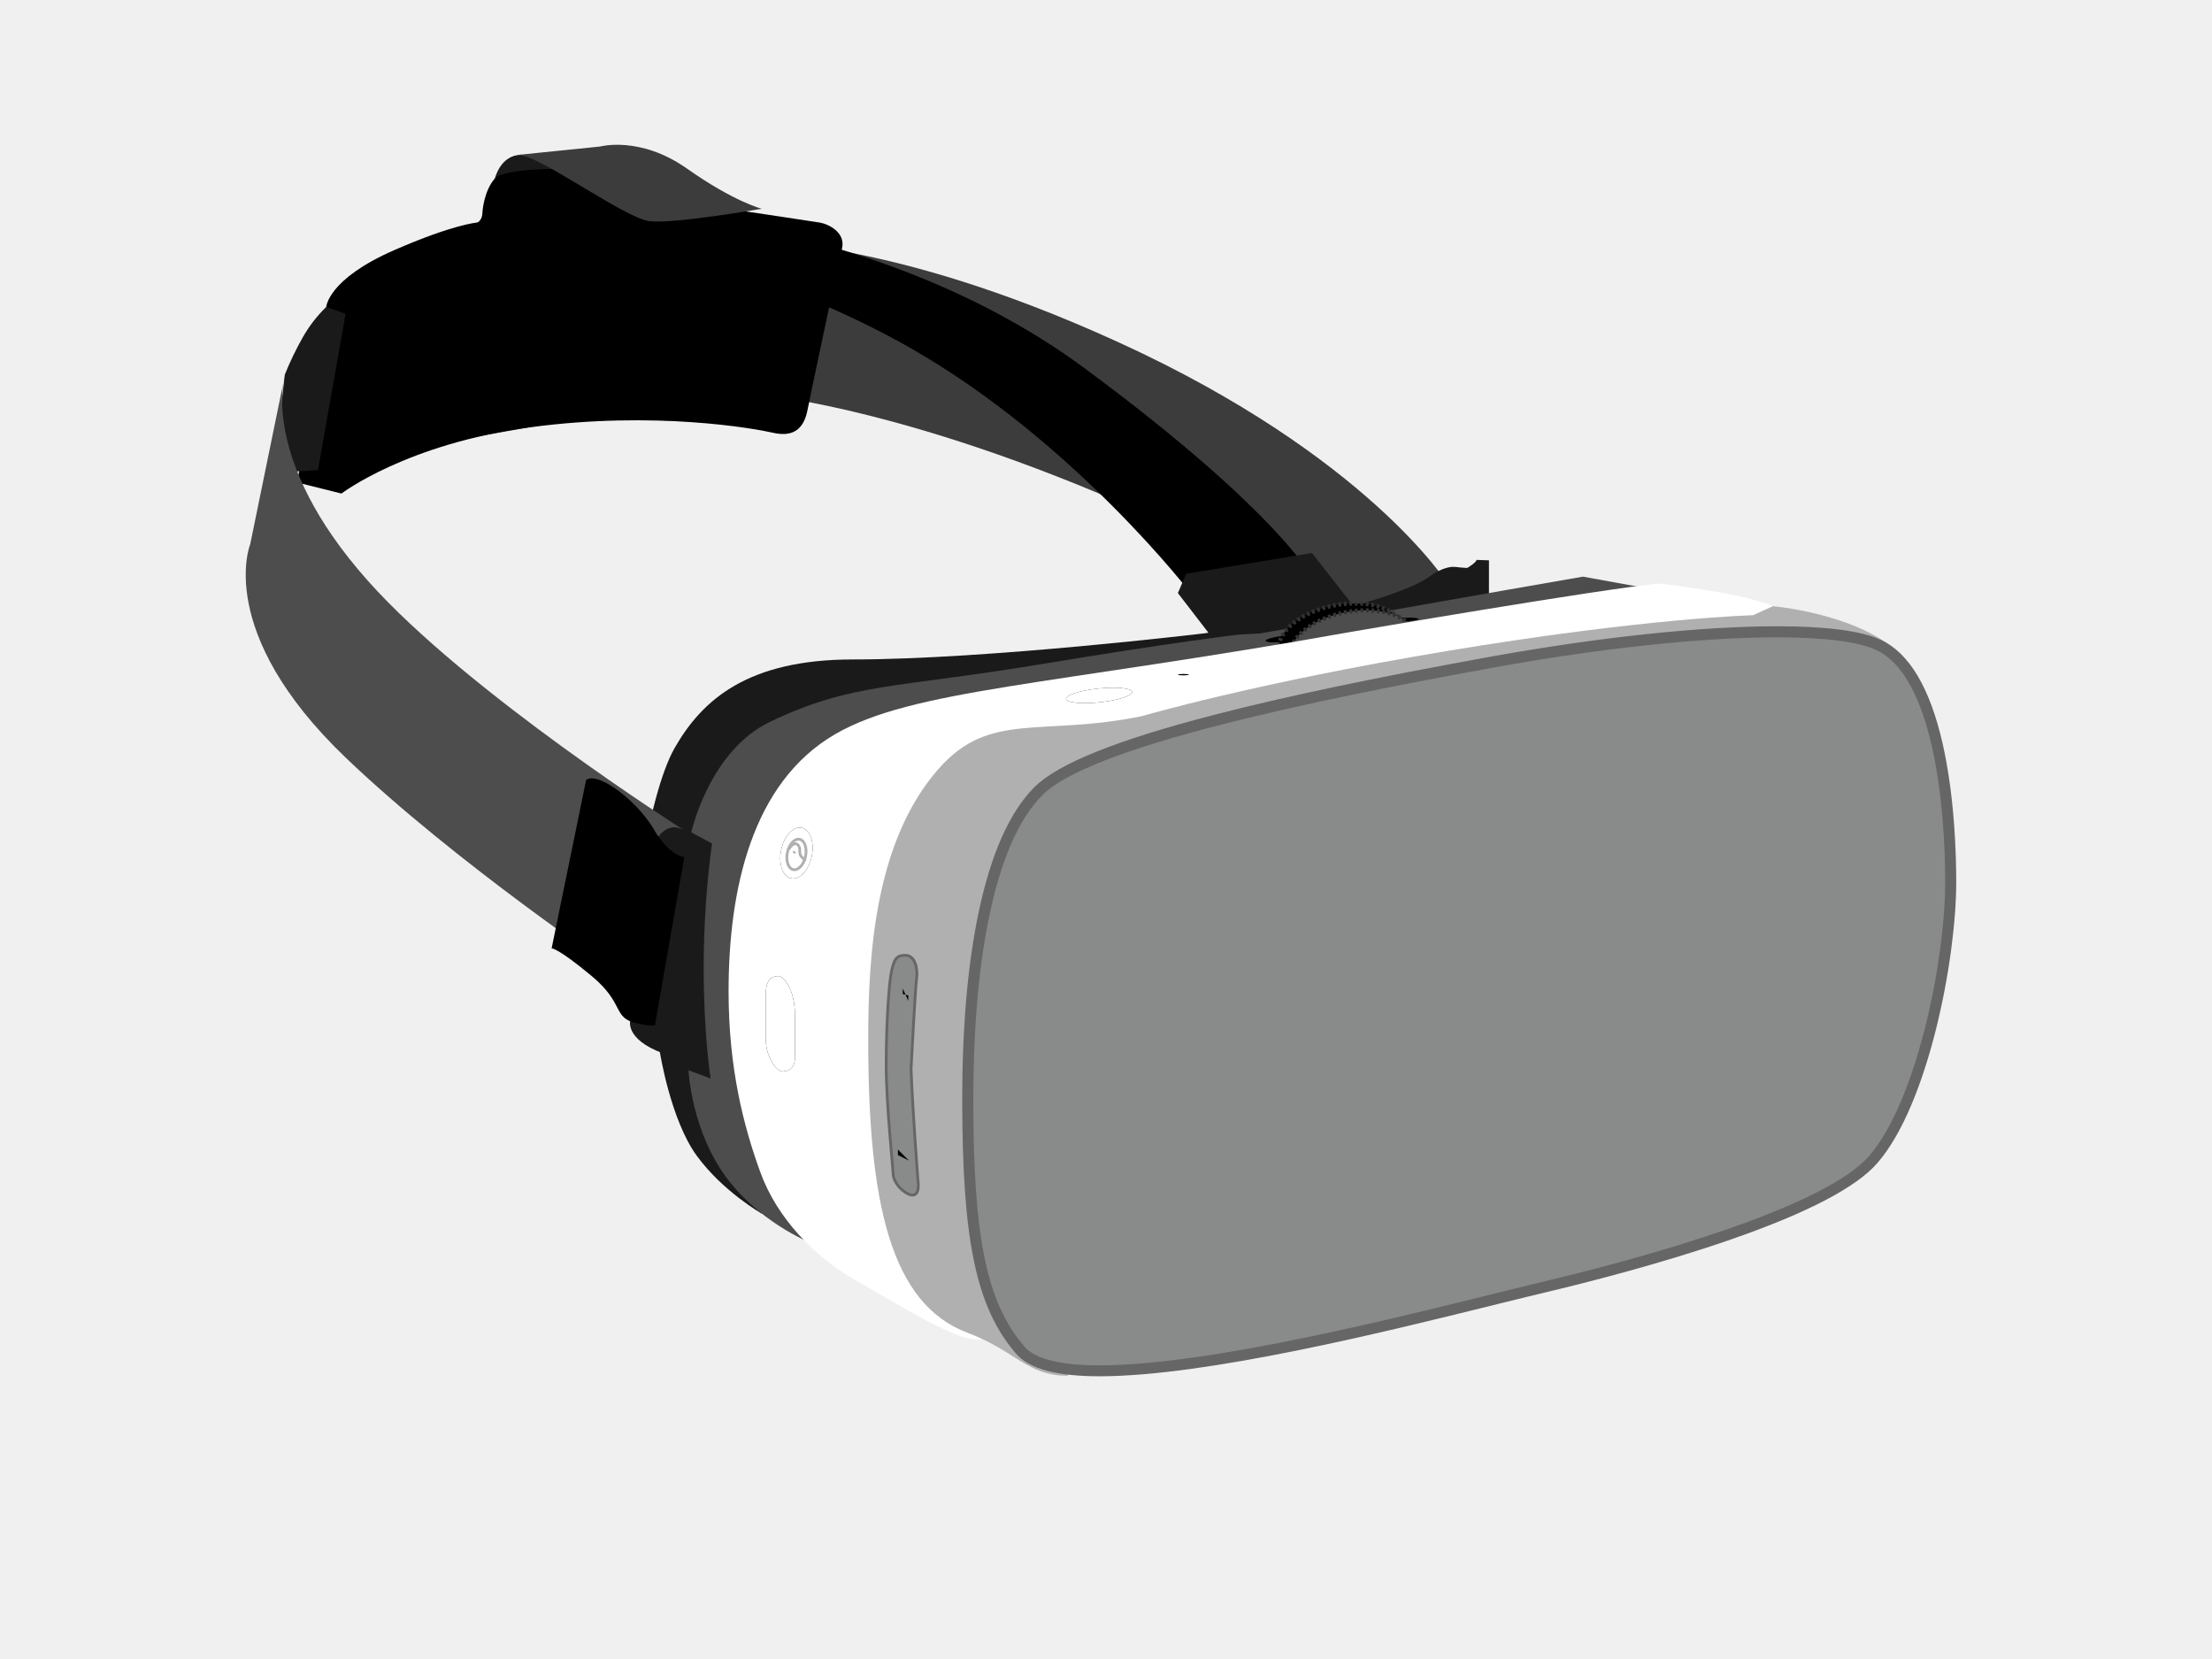
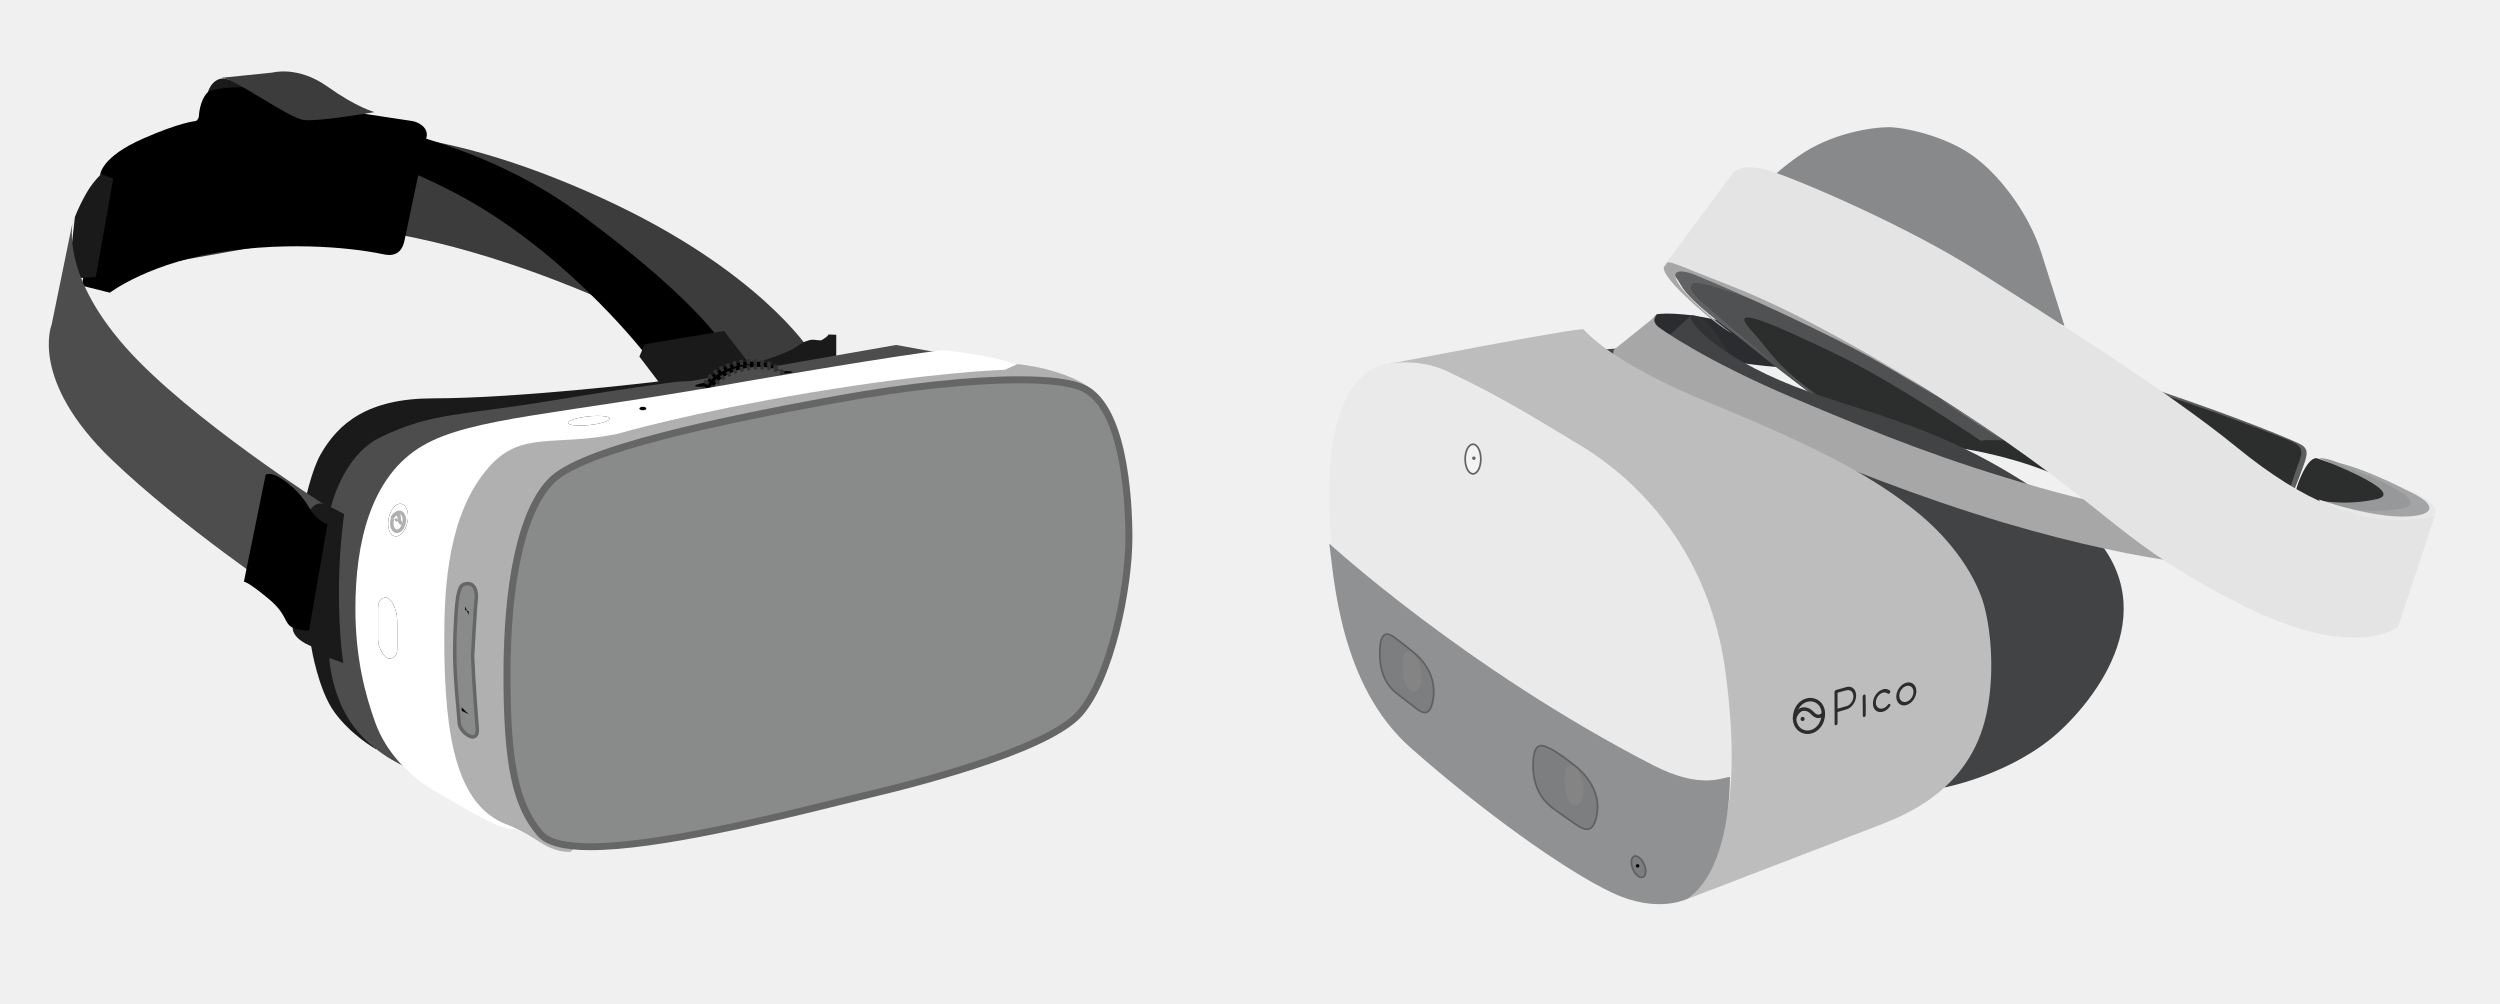
- <svg xmlns="http://www.w3.org/2000/svg" id="Layer_1" viewBox="0 0 1600 1200">
-   <style>.st0{fill:#3c3c3c}.st1{fill:#1a1a1a}.st2{fill:#4d4d4d}.st3{fill:none;stroke:#333;stroke-width:3;stroke-miterlimit:10;stroke-dasharray:1.99,1.99}.st4{fill:#fff}.st5{fill:#b1b0b0}.st6{fill:#898a8a}.st7{fill:#666}.st8,.st9{stroke-miterlimit:10}.st8{fill:#fff;stroke:#b1b0b0;stroke-width:2}.st9{stroke:#666;stroke-width:4}.st10,.st11,.st9{fill:none}.st11{stroke:#b1b0b0;stroke-width:2;stroke-miterlimit:10}</style>
-   <g id="_x35_a11143c-ffec-4c51-aa4e-1769c972eb89">
-     <g id="_x37_eadb27a-d3cb-4cf2-ae95-9fc70d030982">
-       <path class="st0" d="M236 222l296-47s99-9 278 73 237 174 237 174l-4 26-55 7-193-98c-167-70-266-74-266-74l-297.6 53" />
-       <path class="st1" d="M551.1 877.9S523 862 504 836s-26.7-75-26.7-75L456 676s12-100 32-135 53-64 129-64c97 0 255-19 255-19l108-20s41-11 54-21c5.7-4.4 13-7 17-7 4.4 0 3.9 1 19 1M364 135l58-13-45-10c-15 0-19 17-19 17l6 6z" />
-       <path d="M349 153s1-15 9-24c6.2-6.9 51.2-9.6 92-3 52.6 8.5 90 27 90 27s47 7 53 8 19 7 16 19-22 102-25 117-12 19-25 16-85-16-175-4-137 48-137 48l-32-8 21-127s1-20 49-41c42.9-18.8 60-20 60-20s4-1 4-8z" />
-       <path class="st1" d="M250 227l-14-5c-6.7 6.5-12.4 13.9-17 22-4.9 8.7-9.3 17.7-13 27l-8 71 32-2 20-113z" />
-       <path class="st2" d="M266 420c72 81 228 180 228 180l-47 103s-117.6-79-197-155c-95-91-69-154.4-69-154.4l25-122s-18.8 59.8 60 148.4z" />
-       <path d="M952 422s-23-49-168-156-329-114-329-114l-21-18s-65-3-67 8 3.7 15.9 9 17c5 1 12.2-.4 30 3 50.5 9.6 161.3 37.6 253 90 119 68 203 178 203 178l90-8z" />
-       <path class="st1" d="M889 477l102.7-22.4L949 400l-91 15-6 14z" />
-       <path class="st1" d="M971 450.8V440s45-8 72-20c25.8-11.4 25-15 25-15l9 .3V432l-106 18.8zM455.8 738.7S452 754 486 764c13.4 3.9 34 11 34 11l-1-163s-5.8-2.4-25-12c-12-6-19 7-19 7l-19.2 131.7z" />
-       <path class="st2" d="M1200 427.1l-55-10c-41 7-233 41-233 41l-17 1s-50 6-140 21c-108 18-138.3 13.5-198 42-44 21-57 80-57 80l15 8c-4 29.8-6 59.9-6 90 0 49.1 5 80 5 80l-16-6s2 46 30 81c25.5 31.9 61 45 61 45" />
-       <path d="M1011 447c15-1 20 1 10 2-11.6 1.2-76 13-91 15s-22-1-3-4c0 0 69-12 84-13z" />
-       <ellipse transform="rotate(-10.19 970.71 463.216)" cx="970.6" cy="463.2" rx="46.1" ry="25.9" />
-       <ellipse transform="rotate(-10.19 970.71 463.216)" class="st3" cx="970.6" cy="463.2" rx="46.1" ry="25.9" />
-       <ellipse transform="rotate(-10.19 978.71 468.213)" class="st2" cx="978.6" cy="468.2" rx="46.1" ry="25.9" />
-       <ellipse transform="rotate(-10.19 978.71 468.213)" class="st3" cx="978.6" cy="468.2" rx="46.1" ry="25.9" />
-       <path class="st4" d="M1200 422.1s55 6 79 15 25 23 25 23-581 503-593.8 508.3-61.2-25.3-91.2-42.3-57-45.1-69-78.1-23-75-23-130.9c0-74.1 17-151.1 77-186 56-32.5 155-35.1 373-74 0 0 180-31 223-35z" />
-       <path class="st5" d="M772 995.1c-29 0-37.2-17.9-72-31-56-21-72-94.1-72-212.1 0-60 4.4-143.1 51-196 37-42 74-23 147-38 0 0 81.2-23.9 220-47 144-24 222-26 222-26l14.4-6.5s55.6 4.6 87.6 30.6l-598 526z" />
-       <path class="st6" d="M1079 940.3c13.4-3.3 24.9-6.2 33.9-8.3 60.9-14.4 206.5-52.3 242.1-93.3 36.1-41.5 56-145 56-200.6 0-34.6-3.8-149.1-52.4-171.6-13.6-6.3-38.2-9.5-73.3-9.5-55 0-128.6 7.9-207.2 22.2-122.8 22.3-290.3 56.3-327.1 93.1-33 33-51.2 112.1-51.2 222.8 0 101.4 10 148.9 38 181.5 8.7 10.1 27.5 15 57.4 15 76.9 0 206.4-32.1 283.8-51.3z" />
-       <path class="st7" d="M1285.4 461c-52.5 0-125.8 7.4-206.4 22.1-132 24-290 57-325 92s-50 121-50 220 9.3 146.7 37 178.9c8.4 9.7 28 13.6 54.4 13.6 89.9 0 257.3-45.5 316.6-59.5 81-19.1 208-55.1 240-92 34.3-39.5 55-141 55-198s-9-149-50-168c-13.1-6.1-38.1-9.1-71.6-9.1m.1-8c35.6 0 60.8 3.3 74.9 9.8 20.6 9.5 35.6 34.8 44.8 75.2 8.5 37.7 9.8 78.8 9.8 100 0 56.2-20.3 161-57 203.2-15.1 17.5-50.4 36-105 55-49.3 17.2-102.9 31-139.2 39.6-9 2.1-20.5 5-33.9 8.3-77.6 19.2-207.4 51.4-284.6 51.4-31.2 0-50.9-5.4-60.4-16.4C706.1 945.7 696 897.5 696 795c0-52.4 4-98 12-135.7 8.9-41.9 22.4-72.2 40.3-90 16.9-16.9 59.4-34 129.8-52.2 50.9-13.2 114.2-26.5 199.5-42 78.8-14.2 152.6-22.1 207.9-22.1z" />
-       <ellipse transform="rotate(-6.012 795.097 503.313)" cx="795" cy="503" rx="24" ry="5" />
-       <ellipse transform="rotate(-6.012 795.097 503.313)" class="st4" cx="795" cy="503" rx="24" ry="5" />
-       <ellipse transform="rotate(-78.23 576.136 617.027)" cx="576.1" cy="617" rx="18.7" ry="11.3" />
-       <ellipse transform="rotate(-78.23 576.136 617.027)" class="st4" cx="576.1" cy="617" rx="18.7" ry="11.3" />
-       <ellipse transform="rotate(-78.23 576.135 618.031)" class="st8" cx="576.1" cy="618" rx="11.2" ry="6.7" />
-       <ellipse cx="856" cy="488" rx="4" ry=".5" />
-       <path class="st9" d="M662 708c1-7-1-16-7-16s-7 2-9 10-4 39-4 68 5 75 5 79 4 11 11 14 5-9 5-9-4-52-5-81c0 0 3-58 4-65z" />
-       <path class="st6" d="M662 708c1-7-1-16-7-16s-7 2-9 10-4 39-4 68 5 75 5 79 4 11 11 14 5-9 5-9-4-52-5-81c0 0 3-58 4-65z" />
-       <path class="st10" d="M653 727v-3" />
-       <path d="M657 724v-4l-4-1v-4M657.5 839.5l-8-4v-4M554 753c0 10 7 22 12 22s9-3 9-10v-31c0-18-8-28-12-28s-9 2-9 12v35z" />
-       <path class="st4" d="M554 753c0 10 7 22 12 22s9-3 9-10v-31c0-18-8-28-12-28s-9 2-9 12v35z" />
-       <path d="M434.3 564.4c12.6 4.8 30.4 21.2 38.7 35.6 11 19 22 20 22 20l-21 120s3 4-14 0-8-14-32-34c-25-20.8-29-20-29-20l25-122c2.5-1.5 6.1-1.2 10.3.4z" />
-       <path class="st8" d="M582.1 621.7s.9 1.3-2.1-1.7 0-6-3-9-7 4-7 4" />
-       <path class="st11" d="M574 617l1-1" />
-       <path class="st0" d="M434 106s29-8 63 16 54 29 54 29-63 11-81 9-80-48-95-48l59-6z" />
+ <svg xmlns="http://www.w3.org/2000/svg" width="1435" height="576" viewBox="0 0 1435 576">
+   <g fill="none" fill-rule="evenodd">
+     <g transform="translate(28 41)">
+       <path d="M29.312 59.79l148.799-23.643s49.767-4.528 139.75 36.722S437 160.4 437 160.4l-2.01 13.08L407.34 177l-97.02-49.299c-83.95-35.213-133.717-37.225-133.717-37.225L27 117.137" fill="#3C3C3C" fill-rule="nonzero" />
+       <path d="M187.705 389s-14.096-7.986-23.627-21.044c-9.53-13.058-13.393-37.668-13.393-37.668L140 287.597s6.02-50.224 16.052-67.803c10.033-17.579 26.586-32.144 64.71-32.144 48.658 0 127.916-9.542 127.916-9.542l54.175-10.045s20.567-5.525 27.088-10.547c2.86-2.21 6.522-3.516 8.528-3.516 2.207 0 1.956.502 9.531.502M94 16l29-6.783L100.5 4C93 4 91 12.87 91 12.87L94 16z" fill="#1A1A1A" fill-rule="nonzero" />
+       <path d="M86.264 24.471s.502-7.539 4.518-12.062c3.112-3.468 25.701-4.825 46.182-1.508 26.404 4.272 45.177 13.57 45.177 13.57s23.593 3.518 26.605 4.02c3.012.503 9.538 3.519 8.032 9.55-1.506 6.031-11.044 51.265-12.55 58.803-1.506 7.54-6.023 9.55-12.55 8.042-6.525-1.508-42.667-8.042-87.844-2.01C58.656 108.906 35.064 127 35.064 127L19 122.98l10.541-63.83s.502-10.052 24.597-20.606c21.535-9.45 30.119-10.052 30.119-10.052s2.007-.503 2.007-4.021z" fill="#000" fill-rule="nonzero" />
+       <path d="M37 61.5L30 59c-3.35 3.25-6.2 6.95-8.5 11-2.45 4.35-4.65 8.85-6.5 13.5L11 119l16-1 10-56.5z" fill="#1A1A1A" fill-rule="nonzero" />
+       <path d="M44.37 158.647C80.57 199.391 159 249.19 159 249.19L135.37 301s-59.125-39.738-99.044-77.967c-47.762-45.774-34.69-77.665-34.69-77.665L14.205 84s-9.452 30.08 30.165 74.647z" fill="#4D4D4D" fill-rule="nonzero" />
+       <path d="M389 159.978s-11.55-24.634-84.372-78.428C231.808 27.756 139.4 24.237 139.4 24.237l-10.546-9.05S96.21 13.68 95.206 19.21c-1.005 5.53 1.858 7.993 4.52 8.546 2.51.503 6.127-.2 15.066 1.509 25.362 4.826 81.007 18.903 127.06 45.247C301.615 108.698 343.8 164 343.8 164L389 159.978z" fill="#000" fill-rule="nonzero" />
+       <path fill="#1A1A1A" fill-rule="nonzero" d="M357.54 188L409 176.655 387.604 149l-45.598 7.597-3.006 7.091z" />
+       <path d="M399 174v-5.424s22.5-4.017 36-10.043c12.9-5.725 12.5-7.533 12.5-7.533l4.5.15v13.409L399 174zM140.063 318.704s-1.89 7.712 15.023 12.752C161.752 333.42 172 337 172 337l-.497-82.154s-2.886-1.21-12.437-6.049c-5.97-3.024-9.452 3.528-9.452 3.528l-9.55 66.38z" fill="#1A1A1A" fill-rule="nonzero" />
+       <path d="M514 162.031L486.343 157c-20.617 3.522-117.164 20.627-117.164 20.627l-8.548.503s-25.142 3.02-70.399 10.566c-54.307 9.056-69.544 6.792-99.564 21.13-22.125 10.565-28.662 40.249-28.662 40.249l7.542 4.024a340.711 340.711 0 0 0-3.017 45.28c0 24.702 2.515 40.248 2.515 40.248L161 336.61s1.006 23.143 15.085 40.751C188.908 393.41 206.76 400 206.76 400" fill="#4D4D4D" fill-rule="nonzero" />
+       <path d="M419.31 172.137c7.588-.502 10.116.502 5.059 1.004-5.867.603-38.44 6.53-46.026 7.534-7.586 1.004-11.127-.502-1.517-2.01 0 0 34.898-6.026 42.485-6.528z" fill="#000" fill-rule="nonzero" />
+       <ellipse fill="#000" fill-rule="nonzero" transform="rotate(-10.19 399 180)" cx="399" cy="180" rx="23" ry="13" />
+       <path d="M401.3 192.795c12.502-2.247 21.607-9.797 20.337-16.864-1.27-7.066-12.435-10.973-24.937-8.726s-21.607 9.797-20.337 16.864c1.27 7.066 12.435 10.973 24.937 8.726z" stroke="#333" stroke-width="3" stroke-dasharray="1.99,1.99" />
+       <ellipse fill="#4D4D4D" fill-rule="nonzero" transform="rotate(-10.19 403 183)" cx="403" cy="183" rx="23" ry="13" />
+       <path d="M405.3 195.795c12.502-2.247 21.607-9.797 20.337-16.864-1.27-7.066-12.435-10.973-24.937-8.726s-21.607 9.797-20.337 16.864c1.27 7.066 12.435 10.973 24.937 8.726z" stroke="#333" stroke-width="3" stroke-dasharray="1.99,1.99" />
+       <path d="M513.8 160s27.605 3.017 39.652 7.542C565.498 172.068 566 179.107 566 179.107S274.378 432.03 267.954 434.694c-6.425 2.665-30.718-12.721-45.776-21.27-15.058-8.548-28.61-22.677-34.634-39.27C181.521 357.56 176 336.442 176 308.334c0-37.26 8.533-75.977 38.649-93.526 28.108-16.342 77.799-17.65 187.22-37.21 0 0 90.347-15.587 111.93-17.598z" fill="#FFF" fill-rule="nonzero" />
+       <path d="M299.388 448c-14.578 0-18.7-9.005-36.194-15.595C235.044 421.841 227 385.068 227 325.708c0-30.184 2.212-71.988 25.637-98.6 18.6-21.127 37.2-11.57 73.897-19.115 0 0 40.819-12.023 110.593-23.644 72.388-12.073 111.598-13.08 111.598-13.08l7.239-3.269s27.95 2.314 44.036 15.393L299.388 448z" fill="#B1B0B0" fill-rule="nonzero" />
+       <path d="M453.346 419.283c6.727-1.654 12.5-3.108 17.017-4.161 30.57-7.219 103.657-26.219 121.527-46.772C610.01 347.545 620 295.66 620 267.787c0-17.345-1.907-74.745-26.303-86.025-6.827-3.158-19.175-4.762-36.794-4.762-27.609 0-64.554 3.96-104.008 11.13-61.642 11.178-145.722 28.223-164.194 46.671C272.136 251.344 263 290.998 263 346.493c0 50.832 5.02 74.645 19.075 90.987 4.367 5.064 13.804 7.52 28.813 7.52 38.601 0 103.606-16.092 142.458-25.717z" fill="#898A8A" fill-rule="nonzero" />
+       <path d="M556.93 179.011c-26.36 0-63.163 3.71-103.631 11.08-66.275 12.034-145.605 28.58-163.178 46.128-17.573 17.548-25.104 60.667-25.104 110.304s4.67 73.553 18.577 89.697c4.217 4.864 14.058 6.82 27.313 6.82 45.138 0 129.187-22.814 158.96-29.833 40.67-9.577 104.435-27.626 120.502-46.127 17.221-19.805 27.614-70.695 27.614-99.274 0-28.579-4.518-74.706-25.104-84.232-6.577-3.059-19.13-4.563-35.95-4.563zm.05-4.011c17.874 0 30.527 1.655 37.606 4.914 10.343 4.763 17.874 17.448 22.494 37.704 4.267 18.902 4.92 39.508 4.92 50.138 0 28.177-10.192 80.722-28.619 101.88-7.581 8.775-25.305 18.05-52.719 27.577-24.753 8.623-51.665 15.543-69.89 19.854-4.52 1.053-10.293 2.507-17.021 4.162C414.789 430.855 349.618 447 310.857 447c-15.665 0-25.556-2.707-30.326-8.223C266.071 422.031 261 397.865 261 346.473c0-26.273 2.008-49.136 6.025-68.038 4.469-21.008 11.247-36.2 20.234-45.124 8.485-8.474 29.824-17.047 65.17-26.172 25.557-6.619 57.34-13.287 100.167-21.058C492.161 178.96 529.214 175 556.98 175z" fill="#666" fill-rule="nonzero" />
+       <ellipse fill="#000" fill-rule="nonzero" transform="rotate(-5.999 310 200.5)" cx="310" cy="200.5" rx="12" ry="2.5" />
+       <ellipse fill="#FFF" fill-rule="nonzero" transform="rotate(-5.999 310 200.5)" cx="310" cy="200.5" rx="12" ry="2.5" />
+       <ellipse fill="#000" fill-rule="nonzero" transform="rotate(-78.229 200.5 257.5)" cx="200.5" cy="257.5" rx="9.5" ry="5.5" />
+       <ellipse fill="#FFF" fill-rule="nonzero" transform="rotate(-78.229 200.5 257.5)" cx="200.5" cy="257.5" rx="9.5" ry="5.5" />
+       <ellipse stroke="#B1B0B0" stroke-width="2" fill="#FFF" fill-rule="nonzero" transform="rotate(-78.229 200.5 258.5)" cx="200.5" cy="258.5" rx="5.5" ry="3.5" />
+       <ellipse fill="#000" fill-rule="nonzero" cx="341" cy="193.5" rx="2" ry="1" />
+       <path d="M244.346 303.024c.517-3.51-.517-8.024-3.621-8.024s-3.621 1.003-4.656 5.015c-1.034 4.012-2.069 19.56-2.069 34.103 0 14.544 2.586 37.613 2.586 39.62 0 2.005 2.07 5.516 5.69 7.02 3.622 1.505 2.587-4.513 2.587-4.513s-2.069-26.079-2.586-40.623c0 0 1.552-29.087 2.069-32.598z" stroke="#666" stroke-width="4" />
+       <path d="M244.346 303.024c.517-3.51-.517-8.024-3.621-8.024s-3.621 1.003-4.656 5.015c-1.034 4.012-2.069 19.56-2.069 34.103 0 14.544 2.586 37.613 2.586 39.62 0 2.005 2.07 5.516 5.69 7.02 3.622 1.505 2.587-4.513 2.587-4.513s-2.069-26.079-2.586-40.623c0 0 1.552-29.087 2.069-32.598z" fill="#898A8A" fill-rule="nonzero" />
+       <path d="M239 313v-2" />
+       <path fill="#000" fill-rule="nonzero" d="M241 312v-2.222l-2-.556V307M241 369l-4-2v-2M189 325.84c0 5.073 3.667 11.16 6.286 11.16 2.619 0 4.714-1.522 4.714-5.072v-15.725c0-9.13-4.19-14.203-6.286-14.203-2.095 0-4.714 1.014-4.714 6.087v17.754z" />
+       <path d="M189 325.84c0 5.073 3.667 11.16 6.286 11.16 2.619 0 4.714-1.522 4.714-5.072v-15.725c0-9.13-4.19-14.203-6.286-14.203-2.095 0-4.714 1.014-4.714 6.087v17.754z" fill="#FFF" fill-rule="nonzero" />
+       <path d="M129.65 231.693c6.3 2.417 15.2 10.674 19.35 17.924 5.5 9.567 11 10.07 11 10.07l-10.5 60.418s1.5 2.014-7 0-4-7.049-16-17.118c-12.5-10.473-14.5-10.07-14.5-10.07l12.5-61.425c1.25-.755 3.05-.604 5.15.201z" fill="#000" fill-rule="nonzero" />
+       <path d="M202.938 259.857s.442.665-1.03-.87c-1.473-1.535 0-3.07-1.473-4.605-1.472-1.534-3.435 2.047-3.435 2.047" stroke="#B1B0B0" stroke-width="2" fill="#FFF" fill-rule="nonzero" />
+       <path d="M199 258l1-1" stroke="#B1B0B0" stroke-width="2" />
+       <path d="M128.5.645S143-3.389 160 8.715c17 12.102 27 14.624 27 14.624s-31.5 5.547-40.5 4.538c-9-1.008-40-24.206-47.5-24.206L128.5.645z" fill="#3C3C3C" fill-rule="nonzero" />
+     </g>
+     <g transform="translate(763 73)">
+       <path d="M188.01 107.387s12.817-2.417 40.853 4.834c15.62 4.029 41.815 21.512 40.052 24.977-1.441 2.74-36.847-2.417-36.847-2.417L180 116.25l8.01-8.863z" fill="#2B2C2F" fill-rule="nonzero" />
+       <path d="M420 201s-24-12-63.2-17.6c-39.2-5.6-81.6-32-81.6-32L228 110.6l12-9.6 174.4 78.4L420 201z" fill="#2C2D2D" fill-rule="nonzero" />
+       <path d="M387 179.84s-9.088-.642-13.074.16c0 0-49.427-33.671-82.909-49.705-33.482-16.034-62.979-29.662-49.426-14.43 13.552 15.232 14.19 20.122 38.185 37.68l-4.703-1.604s-30.294-22.448-55.007-44.093c-24.713-21.646-13.552-20.844-13.552-20.844s56.6 0 57.398.802C264.71 88.607 387 179.84 387 179.84z" fill="#4F5152" fill-rule="nonzero" />
+       <path d="M276 151l-46.059-34.49s-22.548-15.893-28.004-25.667c-5.457-9.775-6.66-5.404-2.247-9.775.802-.794 19.579 5.484 34.504 11.92 15.647 6.755 22.307 11.205 22.307 11.205S212.61 86.631 208.597 89.81c-4.012 3.178 4.012 9.536 10.431 15.099 6.42 5.562 26.48 23.84 56.972 46.091z" fill="#616263" fill-rule="nonzero" />
+       <path d="M192.632 79.608s-4.781 1.603 11.954 17.627c16.735 16.024 26.697 21.232 26.697 21.232s-23.51-17.226-30.682-28.443c-7.172-11.217 7.173-6.41 10.36-4.807 0 0 37.455 15.223 82.083 37.657C337.67 145.308 387 180 387 180L246.823 87.62 200.6 74l-6.295 3.205-1.674 2.403z" fill="#A7A7A7" fill-rule="nonzero" />
+       <path d="M553.214 210s6.385-16.082 7.183-19.299c.798-3.216 1.596-6.433-3.193-8.845-4.788-2.413-32.162-13.992-79.09-29.913-46.927-15.922 30.407 37.954 30.407 37.954L553.214 210z" fill="#5E5E5D" fill-rule="nonzero" />
+       <path d="M422 114s-6.217-19.93-13.391-42.252c-7.174-22.321-23.913-44.643-39.855-55.804C352.812 4.784 329.696 0 320.928 0c-8.769 0-32.682 3.189-51.812 16.741C249.986 30.294 246 38.266 246 38.266L327.304 85.3 422 114z" fill="#87898A" fill-rule="nonzero" />
+       <path d="M549.78 212s4.798-14.354 7.198-20.734c2.399-6.38.8-8.772-7.198-11.962-7.997-3.19-65.578-25.519-92.769-31.898-27.19-6.38 92.77 64.594 92.77 64.594zM567.286 190.177s-3.993-2.384-9.582 10.334c-5.59 12.72-3.194 17.489-3.194 17.489l57.49-1.59-3.992-12.4-40.722-13.833z" fill="#2C2D2D" fill-rule="nonzero" />
+       <path d="M579.083 192.547s-7.916-3.223-11.083-2.418c0 0 51.458 19.339 33.25 23.367-18.208 4.03-32.854.726-32.854.726L607.583 228 625 215.914s-15.042-15.31-45.917-23.367z" fill="#979899" fill-rule="nonzero" />
+       <path d="M617.849 208.08s-20.737-11.112-39.082-15.08c0 0 62.212 22.222 35.094 26.19-27.118 3.969-45.861-4.84-45.861-4.84L596.314 243l37.487-21.429s3.19-4.761-15.952-13.492z" fill="#A3A4A5" fill-rule="nonzero" />
+       <path d="M634.824 221.4s3.182-5.6-17.502-14.4c0 0 27.048 12.8 6.365 16-20.684 3.2-55.687-9.28-55.687-9.28L579.933 235l48.527-6.4 6.364-7.2z" fill="#E8E8E8" fill-rule="nonzero" />
+       <path d="M207.18 108.14s7.153-2.422 16.692 12.912C233.41 136.386 235 138 235 138l-24.641-15.334-6.359-8.07 3.18-6.457z" fill="#313233" fill-rule="nonzero" />
+       <path d="M353.162 379s39.762-7.506 66.908-33.057c27.147-25.55 63.875-81.443 2.396-126.157-61.48-44.715-99.005-51.102-146.911-67.87-47.906-16.768-71.06-39.924-67.867-43.916l-19.162 17.566L151 127.962 353.162 379z" fill="#424344" fill-rule="nonzero" />
+       <path d="M164.023 138.232s-1.598-7.956-.8-10.342l24.77-19.89s-3.994 3.182 1.599 7.16c0 0 24.77 18.299 77.506 40.575 52.737 22.276 87.095 35.8 139.831 50.917C459.666 221.768 514 229.724 514 229.724L510.804 252s-59.928-2.387-159.807-36.597c-99.88-34.21-173.39-74.784-173.39-74.784l-13.584-2.387z" fill="#A7A7A7" fill-rule="nonzero" />
+       <path d="M203 444s93.53-36.018 110.302-42.407c16.773-6.39 54.472-20.765 63.897-64.69 4.792-22.361 2.795-46.72-1.198-61.893-3.994-15.174-16.773-36.737-39.936-55.106-23.162-18.368-52.076-34.82-117.41-61.494-56.708-23.16-71.085-40.73-72.682-42.328C144.375 114.485 30 136.687 30 136.687L203 444z" fill="#BDBDBD" fill-rule="nonzero" />
+       <path d="M111.957 163.379s21.534 12.746 27.915 16.729c6.38 3.983 75.77 39.831 87.733 133.834 3.03 23.66 3.828 41.345 3.19 57.357-1.675 44.611-19.062 62.615-25.522 66.12-8.773 4.78-21.535 8.763-44.664-3.983-23.13-12.746-60.616-47.798-83.746-67.713-23.13-19.916-67.395-40.23-75.37-125.47-7.976-85.239 18.344-98.782 23.927-101.968 5.583-3.187 25.602-6.214 42.67 1.991 19.94 9.56 27.118 13.543 43.867 23.103z" fill="#EAEAEA" fill-rule="nonzero" />
+       <path d="M0 239s78.127 71.66 185.752 127.166c27.902 14.396 40.259 6.798 44.245 6.798 0 0 .797 51.986-23.916 69.58 0 0-16.742 9.598-43.847-3.198-27.106-12.797-74.939-47.187-115.597-83.178C5.98 320.178 2.79 258.595 0 239z" fill="#8F9193" fill-rule="nonzero" />
+       <path d="M140.072 365.824s16.707 11.224 13.525 28.861c-1.91 10.342-6.285 9.54-11.934 5.612-5.171-3.607-9.945-6.814-13.127-9.22-3.182-2.404-11.536-9.219-11.536-24.451 0-15.233 5.808-11.946 10.343-9.621 4.773 2.405 12.729 8.819 12.729 8.819zM48.299 301.377s14.057 10.135 11.356 26.844c-1.588 9.66-5.32 8.948-10.006 5.226-4.686-3.722-8.577-6.493-11.516-8.948-2.7-2.217-9.133-8.235-9.133-22.489 0-14.174 5.083-11.561 8.657-8.948a313.558 313.558 0 0 1 10.642 8.315z" stroke="#606064" fill="#7C7E80" fill-rule="nonzero" />
+       <path d="M145.524 376.383c1.304 6.291-.163 11.937-3.26 12.501-3.098.565-5.135-.806-6.44-7.097-1.304-6.291-1.304-15.082 1.794-15.727 3.097-.646 6.602 4.032 7.906 10.323zM52.524 311.397c1.304 6.299-.163 11.952-3.26 12.517-3.098.565-5.135-1.615-6.44-7.914-1.304-6.3-1.304-14.294 1.794-14.94 3.097-.646 6.602 4.037 7.906 10.337z" fill="#848484" fill-rule="nonzero" />
+       <ellipse stroke="#606064" fill="#7C7E80" fill-rule="nonzero" transform="rotate(-23.086 177.5 424.5)" cx="177.5" cy="424.5" rx="3.5" ry="6.5" />
+       <path d="M177 425c1.333 0 1.333-2 0-2s-1.333 2 0 2z" fill="#000" fill-rule="nonzero" />
+       <ellipse stroke="#636363" fill="#F3F3F3" fill-rule="nonzero" cx="82.5" cy="190.5" rx="4.5" ry="8.5" />
+       <path d="M83 191c1.333 0 1.333-2 0-2s-1.333 2 0 2z" fill="#636363" fill-rule="nonzero" />
+       <path d="M283.029 340.4c-1.7 5.36-6.558 7.92-10.767 6.56-4.21-1.36-6.314-6-4.614-11.44 1.7-5.44 6.557-7.92 10.766-6.56 4.21 1.36 6.315 6 4.615 11.44z" stroke="#2C2C2C" stroke-width="2" />
+       <path d="M267 339.52s1.538-5.52 5.505-5.52c3.966 0 4.776 3.2 7.124 4 2.347.8 3.966-1.2 3.966-1.2" stroke="#2C2C2C" stroke-width="2" />
+       <path d="M271.695 340.88c1.538 0 1.538-2.4 0-2.4s-1.538 2.4 0 2.4z" fill="#2C2C2C" fill-rule="nonzero" />
+       <path d="M375.586 171.709c-38.394-25.81-98.817-62.727-145.272-80.706C195.193 77.418 193.596 75.02 192 79.816l39.112-52.74s3.99-7.99 23.147-1.597c19.157 6.392 78.224 31.963 117.336 56.734 39.111 24.771 110.15 69.52 149.263 101.482 39.111 31.963 70.64 43.949 101.37 41.552 10.377-.8 11.176-1.598 12.772-3.197l-21.551 64.725s-24.744 20.776-91.793-13.584-70.64-50.741-146.07-101.482z" fill="#E4E4E4" fill-rule="nonzero" />
+       <g fill="#2C2C2C" fill-rule="nonzero">
+         <path d="M291.753 335.727v6.54c-.08.394-.24.709-.638.945-.318.158-.637.158-.876-.079a.598.598 0 0 1-.16-.394v-.472c0-5.91-.079-11.819-.079-17.728v-.394c.08-.472.319-.866.717-1.024.08 0 .16-.079.239-.079 1.912-.551 3.903-1.103 5.815-1.654 2.709-.788 4.78.709 5.417 3.073.717 2.6-.239 5.83-2.47 8.036a7.105 7.105 0 0 1-2.947 1.733c-1.513.473-3.107.867-4.62 1.34-.08 0-.24.078-.398.157zm0-1.97c.159-.078.239-.078.398-.078 1.513-.473 3.107-.867 4.62-1.34.16 0 .24-.078.398-.078 1.116-.394 2.072-1.261 2.789-2.443.637-1.024.876-2.127.876-3.23 0-.71-.16-1.418-.478-1.97-.717-1.26-1.832-1.733-3.346-1.418-.637.158-1.195.315-1.832.473-1.036.315-2.071.551-3.107.866-.08 0-.239 0-.318.158v9.061zM331.185 318.867c3.186-.867 5.735 1.26 5.815 4.806 0 3.545-2.55 7.17-5.736 8.036-3.186.946-5.735-1.26-5.815-4.806 0-3.545 2.55-7.09 5.736-8.036zm-3.983 7.563c0 2.364 1.673 4.018 4.062 3.388 2.23-.63 4.063-3.151 4.063-5.673 0-2.6-1.912-4.018-4.063-3.387-2.31.63-4.142 3.23-4.062 5.672zM312.066 330.764c0-2.916 1.753-6.146 4.461-7.564 1.912-1.024 3.585-.945 5.098.079l.24.236c.238.315.238.867-.08 1.26-.319.395-.717.631-1.116.395-.08-.08-.159-.08-.238-.158-2.151-1.576-5.656.394-6.533 3.86-.717 2.916.797 5.122 3.266 4.886 1.275-.158 2.39-.867 3.346-2.049.08-.079.16-.236.24-.315.318-.394.796-.473 1.114-.236.32.236.32.787 0 1.26-.08.079-.159.237-.239.315-.956 1.26-1.991 2.128-3.266 2.6-2.867 1.182-5.656-.236-6.213-3.309-.08-.394-.08-.866-.08-1.26zM307.924 331.945v5.516c0 .551-.399 1.024-.797 1.103-.398.078-.796-.08-.876-.63v-.316c0-3.545 0-7.012-.08-10.557v-.316c.08-.472.319-.866.717-1.024.398-.157.717-.079.876.315 0 .08.08.237.08.316v.315c.08 1.812.08 3.545.08 5.278z" />
+       </g>
    </g>
  </g>
</svg>
